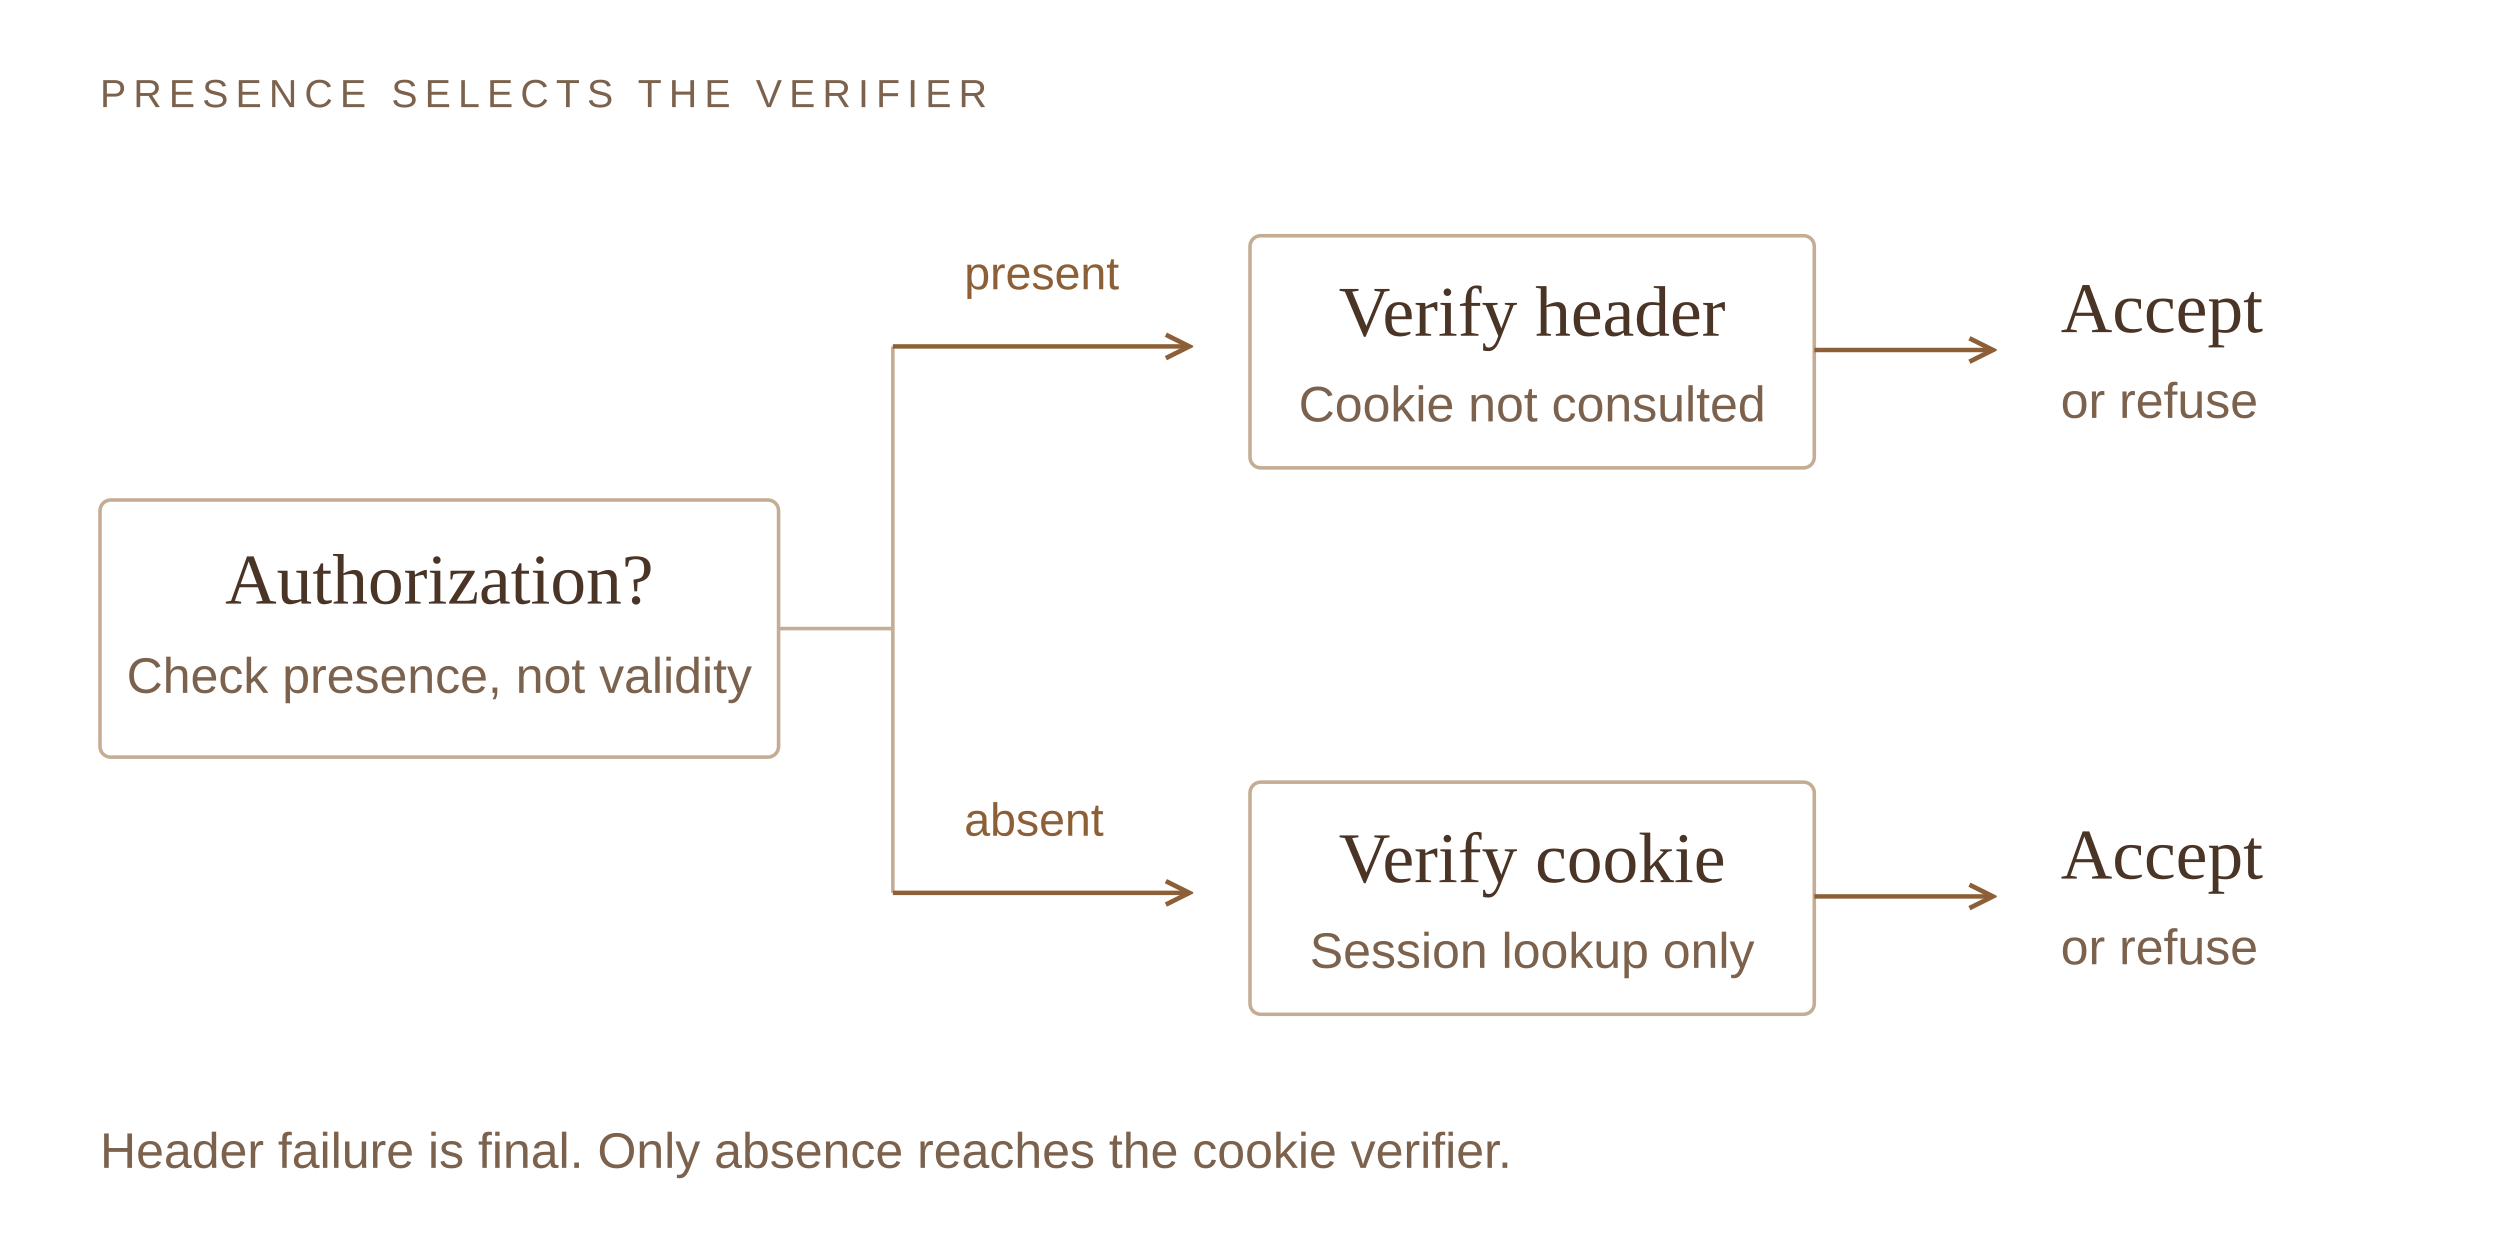
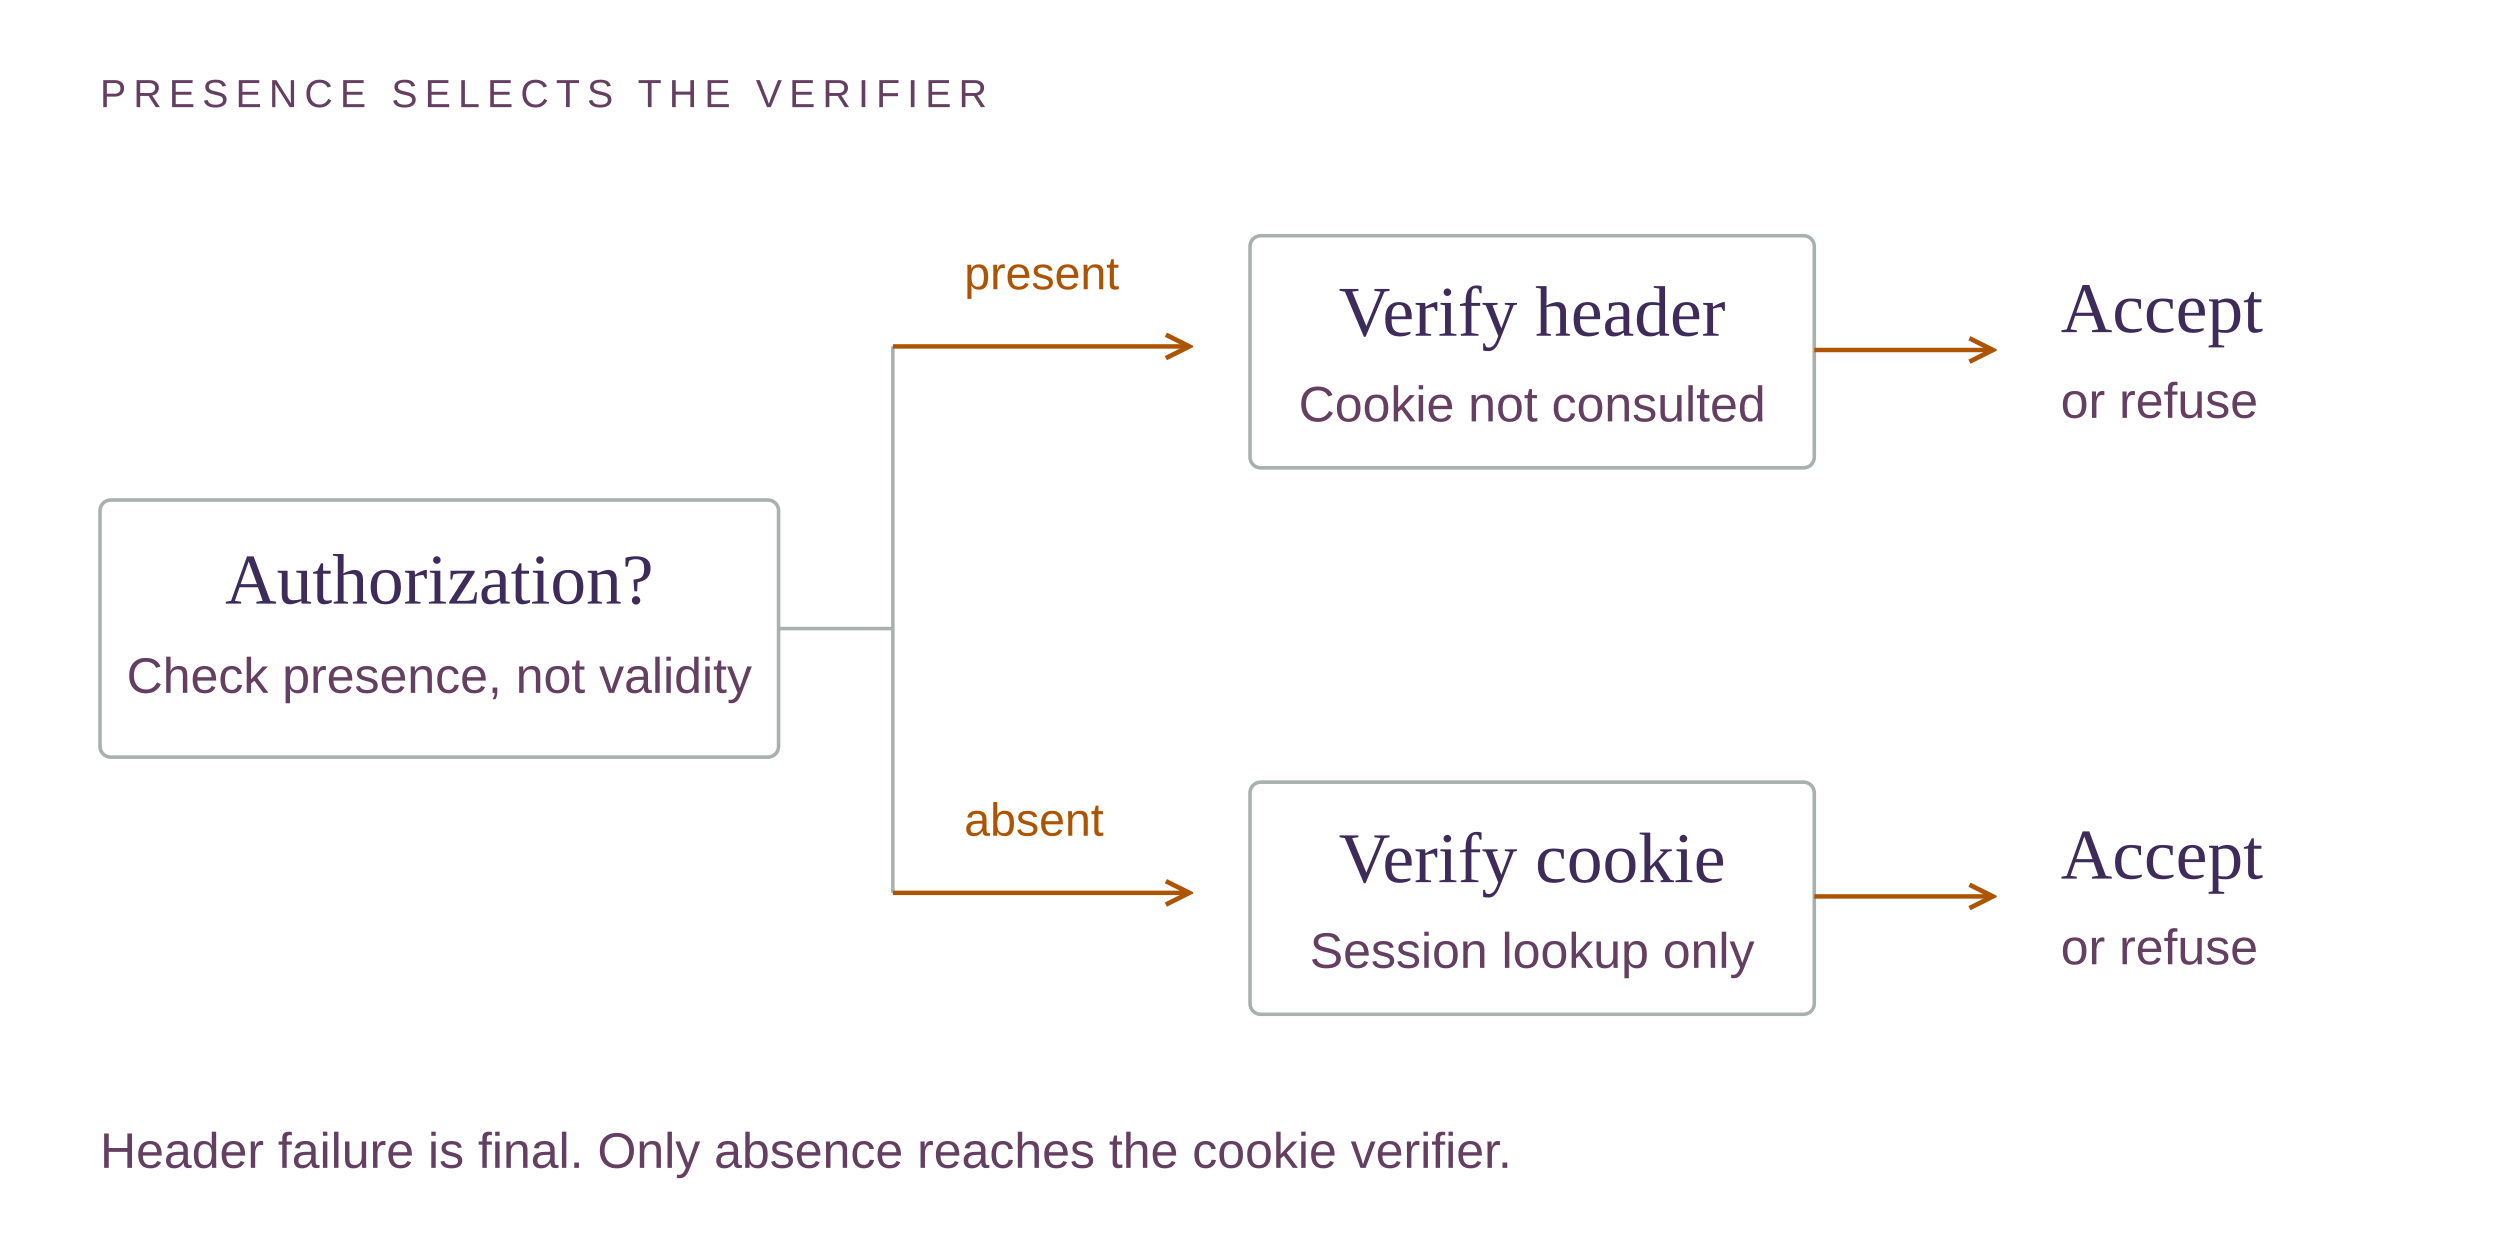
<svg xmlns="http://www.w3.org/2000/svg" viewBox="0 0 700 350" width="700" height="350" role="img" aria-labelledby="title desc">
  <defs>
    <marker id="arrow" viewBox="0 0 8 8" refX="7" refY="4" markerWidth="7" markerHeight="7" orient="auto-start-reverse">
-       <path d="M 1 1 L 7 4 L 1 7" fill="none" stroke="#8d5f36" stroke-width="1.2" />
+       <path d="M 1 1 L 7 4 L 1 7" fill="none" stroke="#ac5402" stroke-width="1.2" />
    </marker>
  </defs>
  <style>
-     text { fill: #493426; font-family: Georgia, 'Times New Roman', serif; }
-     .eyebrow { fill: #7c624d; font-family: Arial, sans-serif; font-size: 11px; letter-spacing: 2px; }
+     text { fill: #3d2b5a; font-family: Georgia, 'Times New Roman', serif; }
+     .eyebrow { fill: #643f61; font-family: Arial, sans-serif; font-size: 11px; letter-spacing: 2px; }
    .main { font-size: 20px; }
-     .note { fill: #7c624d; font-family: Arial, sans-serif; font-size: 14px; }
+     .note { fill: #643f61; font-family: Arial, sans-serif; font-size: 14px; }
    .mono { font-family: 'Courier New', monospace; }
    .strong { font-size: 15px; }
-     .label { fill: #8d5f36; font-family: Arial, sans-serif; font-size: 13px; }
-     .frame, .rule { fill: none; stroke: #c5ad94; stroke-width: 1; }
-     .origin-a { fill: none; stroke: #8d5f36; stroke-width: 1.25; }
-     .origin-b { fill: none; stroke: #617777; stroke-width: 1.25; }
-     .arrow { fill: none; stroke: #8d5f36; stroke-width: 1.25; marker-end: url(#arrow); }
+     .label { fill: #ac5402; font-family: Arial, sans-serif; font-size: 13px; }
+     .frame, .rule { fill: none; stroke: #aab0ad; stroke-width: 1; }
+     .origin-a { fill: none; stroke: #ac5402; stroke-width: 1.25; }
+     .origin-b { fill: none; stroke: #287980; stroke-width: 1.25; }
+     .arrow { fill: none; stroke: #ac5402; stroke-width: 1.25; marker-end: url(#arrow); }
  </style>
  <text x="28" y="30" class="eyebrow">PRESENCE SELECTS THE VERIFIER</text>
  <rect x="28" y="140" width="190" height="72" rx="3" class="frame" />
  <text x="123" y="169" class="main" text-anchor="middle">Authorization?</text>
  <text x="123" y="194" class="note" text-anchor="middle">Check presence, not validity</text>
  <path d="M 218 176 H 250 M 250 97 V 250" class="rule" />
  <text x="270" y="81" class="label">present</text>
  <path d="M 250 97 H 333" class="arrow" />
  <rect x="350" y="66" width="158" height="65" rx="3" class="frame" />
  <text x="429" y="94" class="main" text-anchor="middle">Verify header</text>
  <text x="429" y="118" class="note" text-anchor="middle">Cookie not consulted</text>
  <path d="M 508 98 H 558" class="arrow" />
  <text x="577" y="93" class="main">Accept</text>
  <text x="577" y="117" class="note">or refuse</text>
  <text x="270" y="234" class="label">absent</text>
  <path d="M 250 250 H 333" class="arrow" />
  <rect x="350" y="219" width="158" height="65" rx="3" class="frame" />
  <text x="429" y="247" class="main" text-anchor="middle">Verify cookie</text>
  <text x="429" y="271" class="note" text-anchor="middle">Session lookup only</text>
  <path d="M 508 251 H 558" class="arrow" />
  <text x="577" y="246" class="main">Accept</text>
  <text x="577" y="270" class="note">or refuse</text>
  <text x="28" y="327" class="note">Header failure is final. Only absence reaches the cookie verifier.</text>
</svg>
